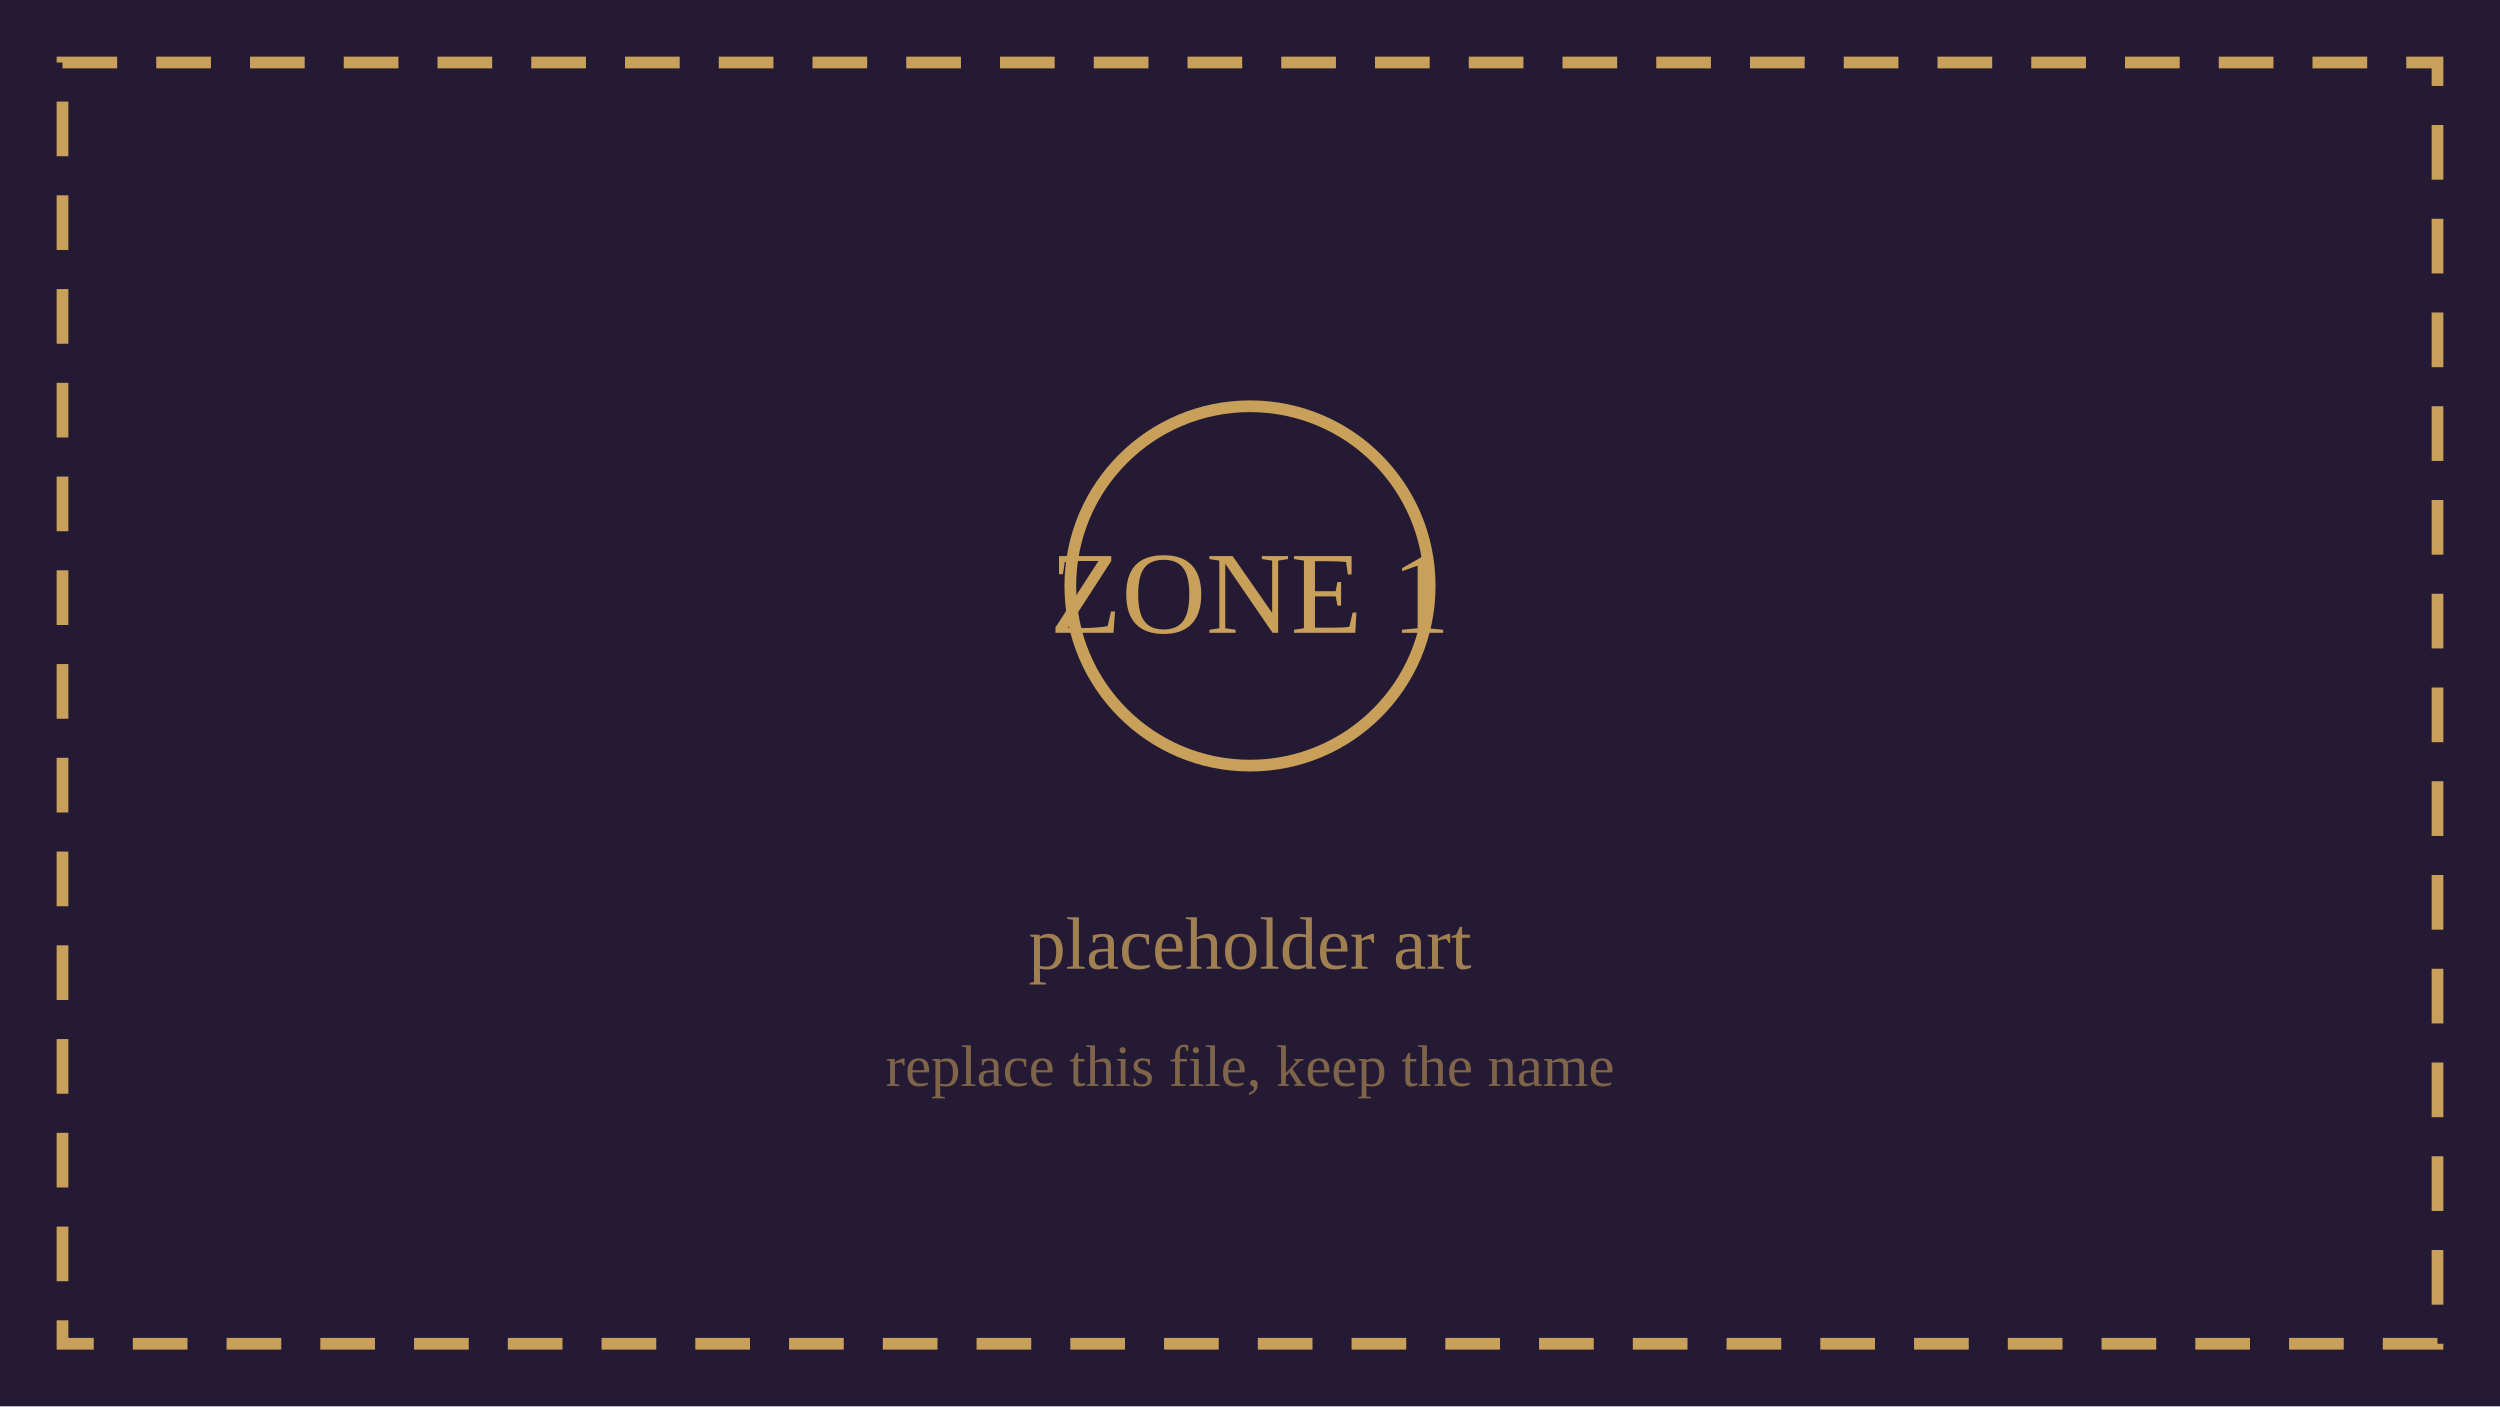
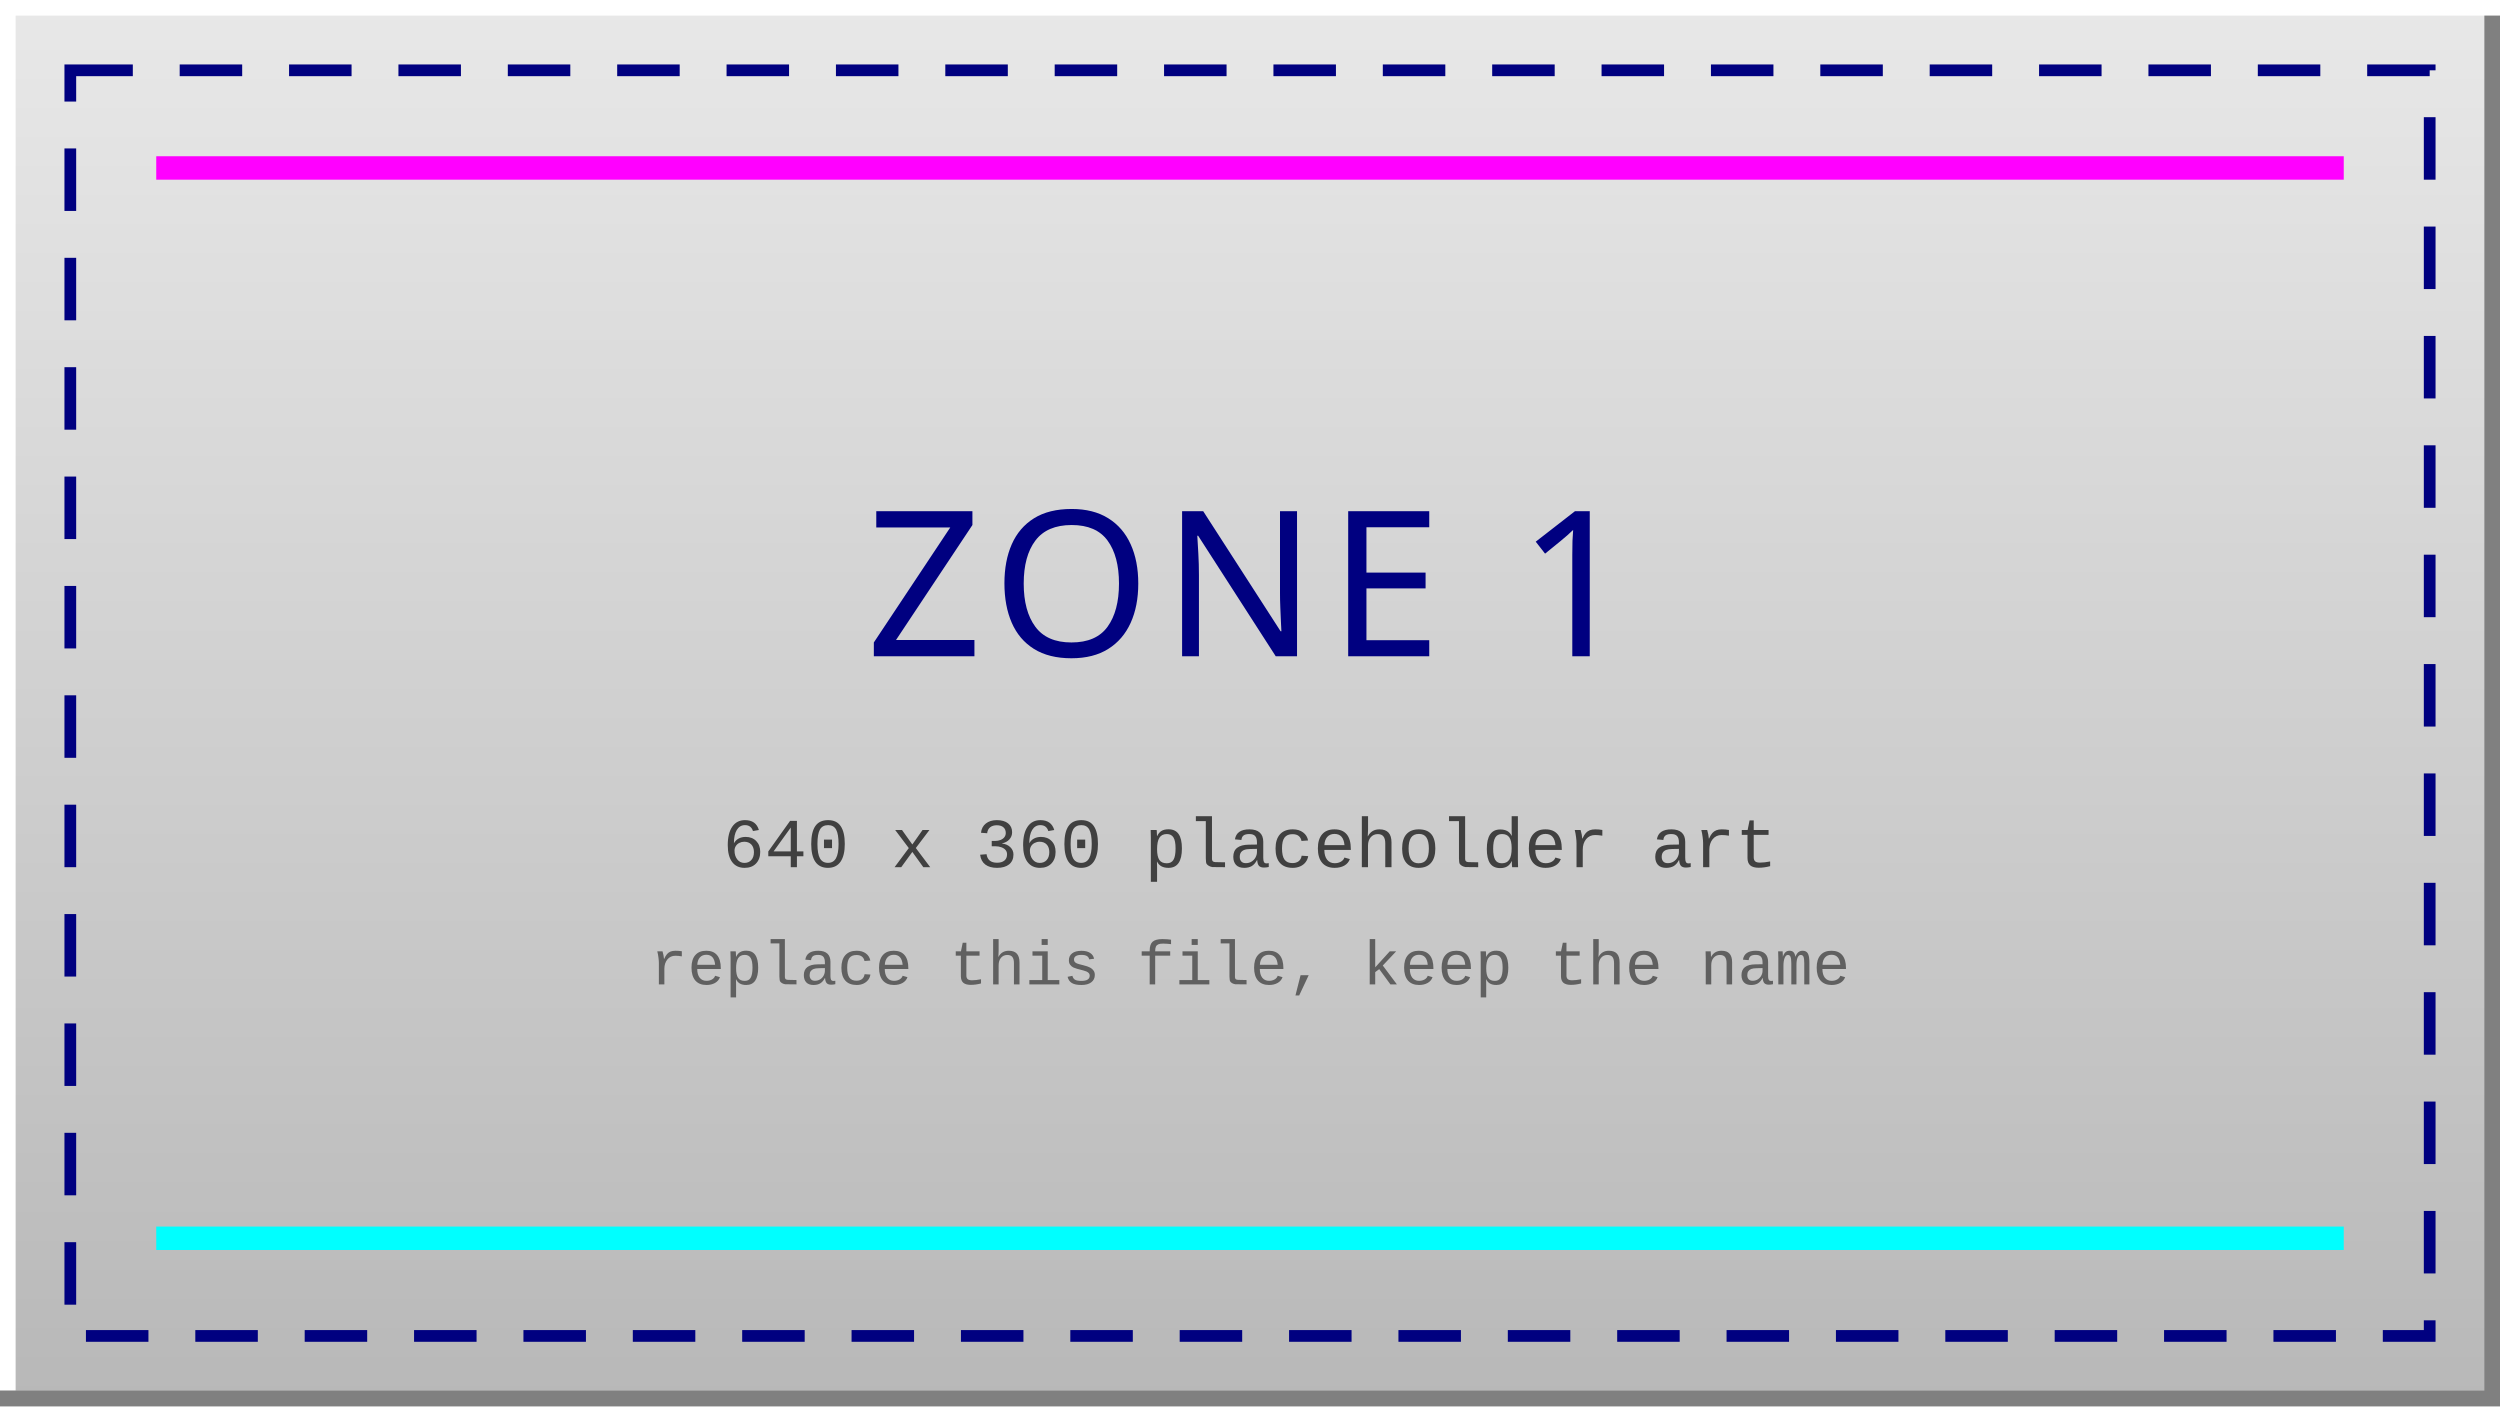
<svg xmlns="http://www.w3.org/2000/svg" viewBox="0 0 640 360" width="640" height="360" role="img" aria-label="ZONE 1 placeholder">
-   <rect width="640" height="360" fill="#241a33" />
-   <rect x="16" y="16" width="608" height="328" fill="none" stroke="#c9a05a" stroke-width="3" stroke-dasharray="14 10" />
-   <circle cx="320" cy="150" r="46" fill="none" stroke="#c9a05a" stroke-width="3" />
-   <text x="320" y="162" font-family="Georgia, 'Times New Roman', serif" font-size="30" fill="#c9a05a" text-anchor="middle">ZONE 1</text>
-   <text x="320" y="248" font-family="Georgia, 'Times New Roman', serif" font-size="19" fill="#c9a05a" opacity="0.75" text-anchor="middle">placeholder art</text>
-   <text x="320" y="278" font-family="Georgia, 'Times New Roman', serif" font-size="15" fill="#c9a05a" opacity="0.55" text-anchor="middle">replace this file, keep the name</text>
+   <defs>
+     <linearGradient id="sheen" x1="0" y1="0" x2="0" y2="1">
+       <stop offset="0" stop-color="#e8e8e8" />
+       <stop offset="1" stop-color="#b8b8b8" />
+     </linearGradient>
+   </defs>
+   <rect width="640" height="360" fill="url(#sheen)" />
+   <path d="M0 0 H640 V4 H4 V356 H0 Z" fill="#ffffff" />
+   <path d="M640 360 H0 V356 H636 V4 H640 Z" fill="#808080" />
+   <rect x="18" y="18" width="604" height="324" fill="none" stroke="#000080" stroke-width="3" stroke-dasharray="16 12" />
+   <rect x="40" y="40" width="560" height="6" fill="#ff00ff" />
+   <rect x="40" y="314" width="560" height="6" fill="#00ffff" />
+   <text x="320" y="168" font-family="Impact, 'Arial Black', sans-serif" font-size="52" letter-spacing="3" fill="#000080" text-anchor="middle">ZONE 1</text>
+   <text x="320" y="222" font-family="'Courier New', monospace" font-size="18" fill="#404040" text-anchor="middle">640 x 360 placeholder art</text>
+   <text x="320" y="252" font-family="'Courier New', monospace" font-size="16" fill="#606060" text-anchor="middle">replace this file, keep the name</text>
</svg>
